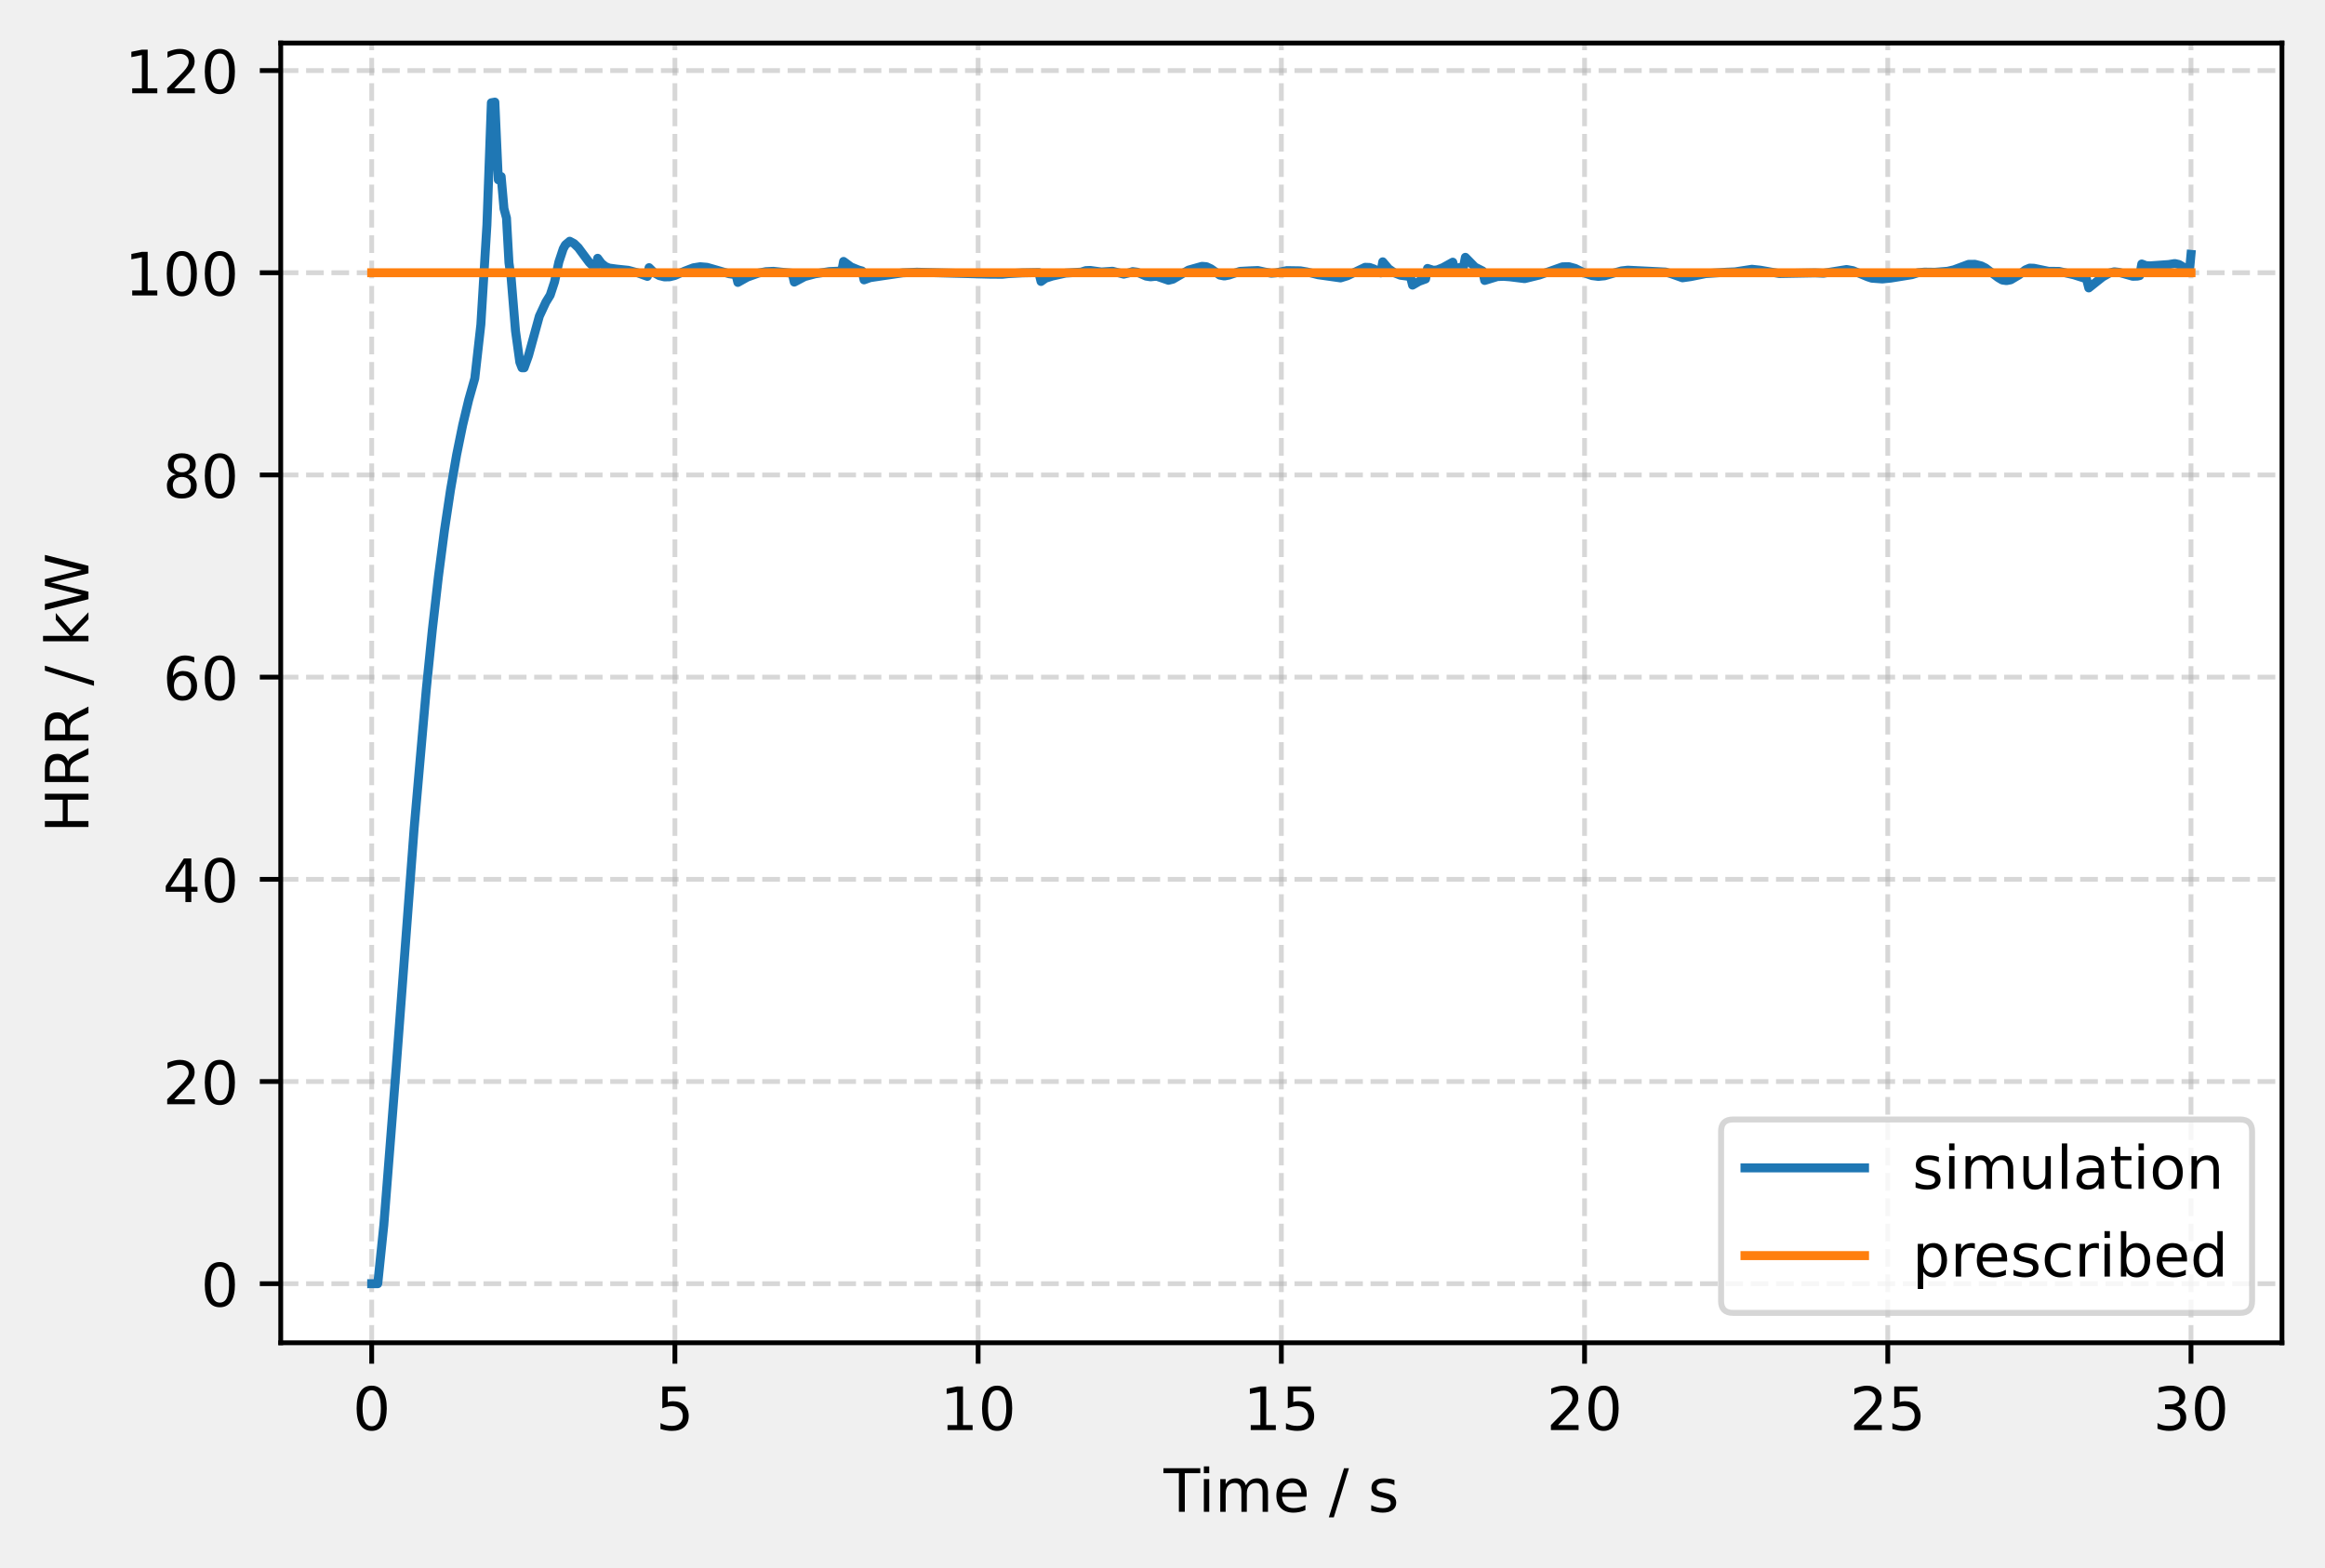
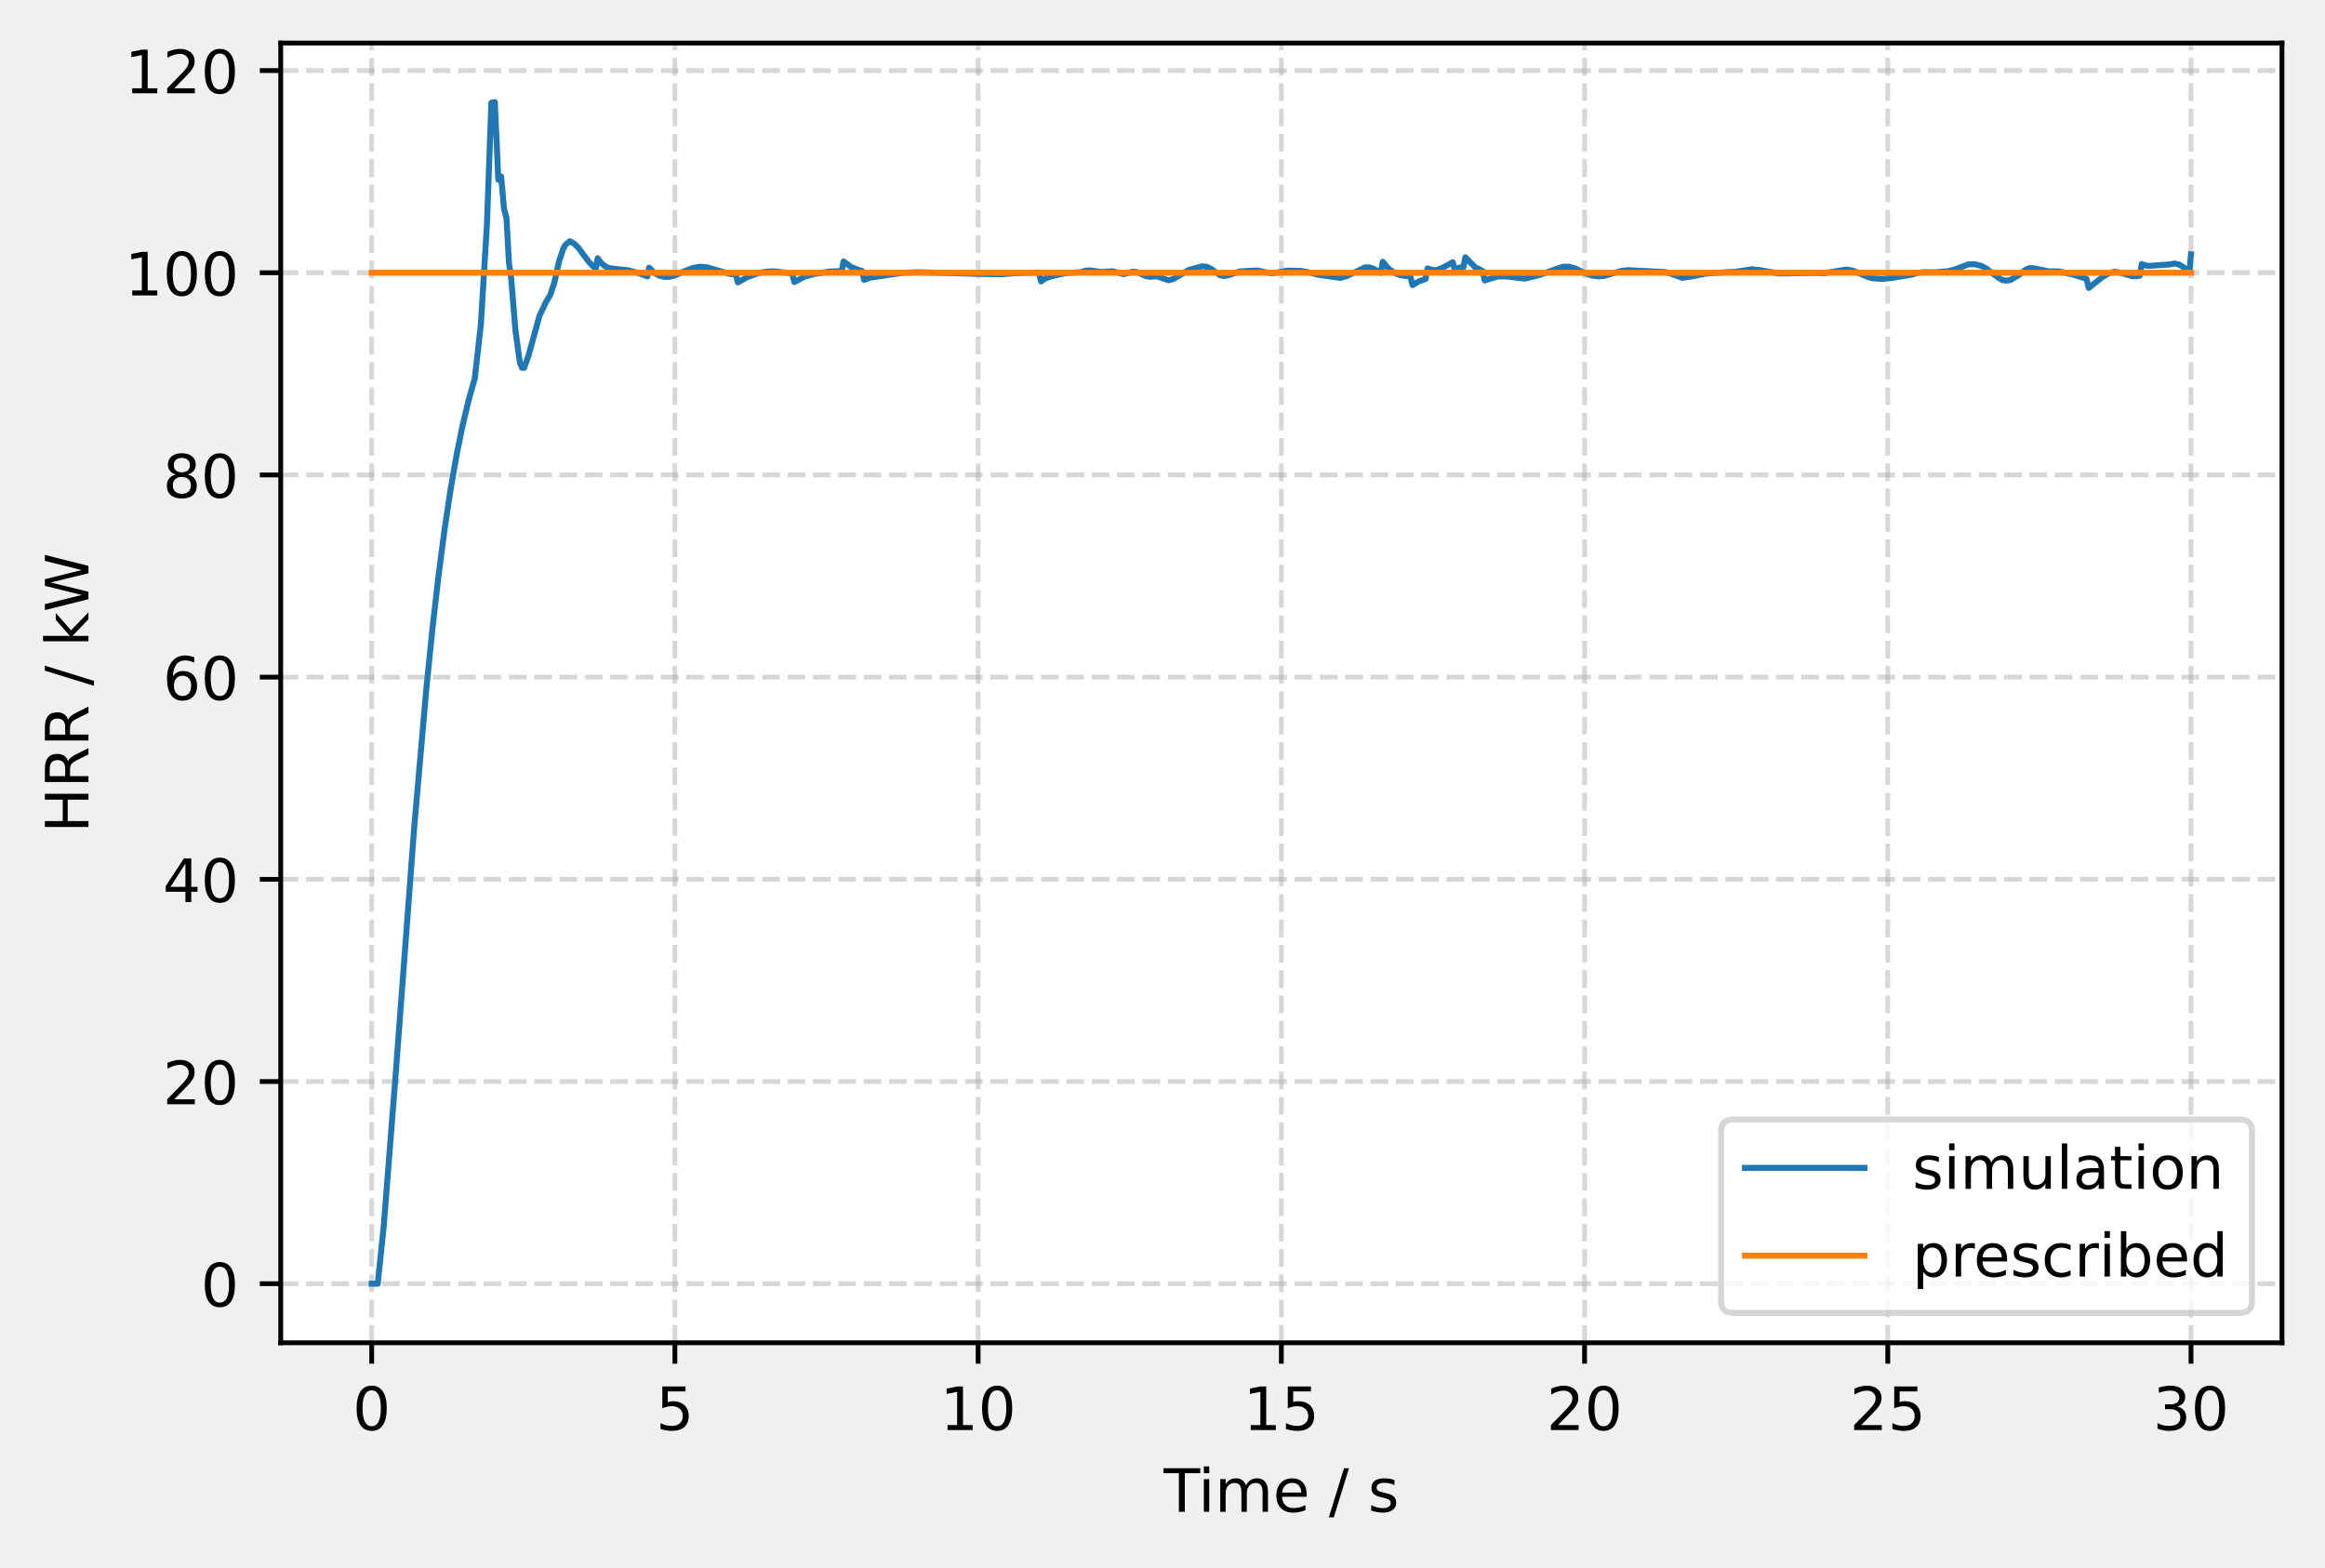
<svg xmlns="http://www.w3.org/2000/svg" xmlns:xlink="http://www.w3.org/1999/xlink" height="262.196pt" version="1.1" viewBox="0 0 388.966 262.196" width="388.966pt">
  <defs>
    <style type="text/css">*{stroke-linecap:butt;stroke-linejoin:round;}</style>
  </defs>
  <g id="figure_1">
    <g id="patch_1">
      <path d="M 0 262.196  L 388.966 262.196  L 388.966 0  L 0 0  z " style="fill:none;" />
    </g>
    <g id="axes_1">
      <g id="patch_2">
        <path d="M 46.966 224.64  L 381.766 224.64  L 381.766 7.2  L 46.966 7.2  z " style="fill:#ffffff;" />
      </g>
      <g id="matplotlib.axis_1">
        <g id="xtick_1">
          <g id="line2d_1">
-             <path clip-path="url(#p5bdfaf2847)" d="M 62.184 224.64  L 62.184 7.2  " style="fill:none;stroke:#b0b0b0;stroke-dasharray:2.96,1.28;stroke-dashoffset:0;stroke-opacity:0.5;stroke-width:0.8;" />
+             <path clip-path="url(#p1bde47444d)" d="M 62.184 224.64  L 62.184 7.2  " style="fill:none;stroke:#b0b0b0;stroke-dasharray:2.96,1.28;stroke-dashoffset:0;stroke-opacity:0.5;stroke-width:0.8;" />
          </g>
          <g id="line2d_2">
            <defs>
-               <path d="M 0 0  L 0 3.5  " id="m7201983f9f" style="stroke:#000000;stroke-width:0.8;" />
-             </defs>
-             <g>
-               <use style="stroke:#000000;stroke-width:0.8;" x="62.184" xlink:href="#m7201983f9f" y="224.64" />
+               <path d="M 0 0  L 0 3.5  " id="m5655967179" style="stroke:#000000;stroke-width:0.8;" />
+             </defs>
+             <g>
+               <use style="stroke:#000000;stroke-width:0.8;" x="62.184" xlink:href="#m5655967179" y="224.64" />
            </g>
          </g>
          <g id="text_1">
            <g transform="translate(59.00256 239.2384)scale(0.1 -0.1)">
              <defs>
                <path d="M 2034 4250  Q 1547 4250 1301 3770  Q 1056 3291 1056 2328  Q 1056 1369 1301 889  Q 1547 409 2034 409  Q 2525 409 2770 889  Q 3016 1369 3016 2328  Q 3016 3291 2770 3770  Q 2525 4250 2034 4250  z M 2034 4750  Q 2819 4750 3233 4129  Q 3647 3509 3647 2328  Q 3647 1150 3233 529  Q 2819 -91 2034 -91  Q 1250 -91 836 529  Q 422 1150 422 2328  Q 422 3509 836 4129  Q 1250 4750 2034 4750  z " id="DejaVuSans-30" transform="scale(0.015625)" />
              </defs>
              <use xlink:href="#DejaVuSans-30" />
            </g>
          </g>
        </g>
        <g id="xtick_2">
          <g id="line2d_3">
-             <path clip-path="url(#p5bdfaf2847)" d="M 112.911 224.64  L 112.911 7.2  " style="fill:none;stroke:#b0b0b0;stroke-dasharray:2.96,1.28;stroke-dashoffset:0;stroke-opacity:0.5;stroke-width:0.8;" />
+             <path clip-path="url(#p1bde47444d)" d="M 112.911 224.64  L 112.911 7.2  " style="fill:none;stroke:#b0b0b0;stroke-dasharray:2.96,1.28;stroke-dashoffset:0;stroke-opacity:0.5;stroke-width:0.8;" />
          </g>
          <g id="line2d_4">
            <g>
-               <use style="stroke:#000000;stroke-width:0.8;" x="112.911" xlink:href="#m7201983f9f" y="224.64" />
+               <use style="stroke:#000000;stroke-width:0.8;" x="112.911" xlink:href="#m5655967179" y="224.64" />
            </g>
          </g>
          <g id="text_2">
            <g transform="translate(109.7298 239.2384)scale(0.1 -0.1)">
              <defs>
                <path d="M 691 4666  L 3169 4666  L 3169 4134  L 1269 4134  L 1269 2991  Q 1406 3038 1543 3061  Q 1681 3084 1819 3084  Q 2600 3084 3056 2656  Q 3513 2228 3513 1497  Q 3513 744 3044 326  Q 2575 -91 1722 -91  Q 1428 -91 1123 -41  Q 819 9 494 109  L 494 744  Q 775 591 1075 516  Q 1375 441 1709 441  Q 2250 441 2565 725  Q 2881 1009 2881 1497  Q 2881 1984 2565 2268  Q 2250 2553 1709 2553  Q 1456 2553 1204 2497  Q 953 2441 691 2322  L 691 4666  z " id="DejaVuSans-35" transform="scale(0.015625)" />
              </defs>
              <use xlink:href="#DejaVuSans-35" />
            </g>
          </g>
        </g>
        <g id="xtick_3">
          <g id="line2d_5">
-             <path clip-path="url(#p5bdfaf2847)" d="M 163.638 224.64  L 163.638 7.2  " style="fill:none;stroke:#b0b0b0;stroke-dasharray:2.96,1.28;stroke-dashoffset:0;stroke-opacity:0.5;stroke-width:0.8;" />
+             <path clip-path="url(#p1bde47444d)" d="M 163.638 224.64  L 163.638 7.2  " style="fill:none;stroke:#b0b0b0;stroke-dasharray:2.96,1.28;stroke-dashoffset:0;stroke-opacity:0.5;stroke-width:0.8;" />
          </g>
          <g id="line2d_6">
            <g>
-               <use style="stroke:#000000;stroke-width:0.8;" x="163.638" xlink:href="#m7201983f9f" y="224.64" />
+               <use style="stroke:#000000;stroke-width:0.8;" x="163.638" xlink:href="#m5655967179" y="224.64" />
            </g>
          </g>
          <g id="text_3">
            <g transform="translate(157.2759 239.2384)scale(0.1 -0.1)">
              <defs>
                <path d="M 794 531  L 1825 531  L 1825 4091  L 703 3866  L 703 4441  L 1819 4666  L 2450 4666  L 2450 531  L 3481 531  L 3481 0  L 794 0  L 794 531  z " id="DejaVuSans-31" transform="scale(0.015625)" />
              </defs>
              <use xlink:href="#DejaVuSans-31" />
              <use x="63.623" xlink:href="#DejaVuSans-30" />
            </g>
          </g>
        </g>
        <g id="xtick_4">
          <g id="line2d_7">
-             <path clip-path="url(#p5bdfaf2847)" d="M 214.366 224.64  L 214.366 7.2  " style="fill:none;stroke:#b0b0b0;stroke-dasharray:2.96,1.28;stroke-dashoffset:0;stroke-opacity:0.5;stroke-width:0.8;" />
+             <path clip-path="url(#p1bde47444d)" d="M 214.366 224.64  L 214.366 7.2  " style="fill:none;stroke:#b0b0b0;stroke-dasharray:2.96,1.28;stroke-dashoffset:0;stroke-opacity:0.5;stroke-width:0.8;" />
          </g>
          <g id="line2d_8">
            <g>
-               <use style="stroke:#000000;stroke-width:0.8;" x="214.366" xlink:href="#m7201983f9f" y="224.64" />
+               <use style="stroke:#000000;stroke-width:0.8;" x="214.366" xlink:href="#m5655967179" y="224.64" />
            </g>
          </g>
          <g id="text_4">
            <g transform="translate(208.0031 239.2384)scale(0.1 -0.1)">
              <use xlink:href="#DejaVuSans-31" />
              <use x="63.623" xlink:href="#DejaVuSans-35" />
            </g>
          </g>
        </g>
        <g id="xtick_5">
          <g id="line2d_9">
-             <path clip-path="url(#p5bdfaf2847)" d="M 265.093 224.64  L 265.093 7.2  " style="fill:none;stroke:#b0b0b0;stroke-dasharray:2.96,1.28;stroke-dashoffset:0;stroke-opacity:0.5;stroke-width:0.8;" />
+             <path clip-path="url(#p1bde47444d)" d="M 265.093 224.64  L 265.093 7.2  " style="fill:none;stroke:#b0b0b0;stroke-dasharray:2.96,1.28;stroke-dashoffset:0;stroke-opacity:0.5;stroke-width:0.8;" />
          </g>
          <g id="line2d_10">
            <g>
-               <use style="stroke:#000000;stroke-width:0.8;" x="265.093" xlink:href="#m7201983f9f" y="224.64" />
+               <use style="stroke:#000000;stroke-width:0.8;" x="265.093" xlink:href="#m5655967179" y="224.64" />
            </g>
          </g>
          <g id="text_5">
            <g transform="translate(258.7304 239.2384)scale(0.1 -0.1)">
              <defs>
                <path d="M 1228 531  L 3431 531  L 3431 0  L 469 0  L 469 531  Q 828 903 1448 1529  Q 2069 2156 2228 2338  Q 2531 2678 2651 2914  Q 2772 3150 2772 3378  Q 2772 3750 2511 3984  Q 2250 4219 1831 4219  Q 1534 4219 1204 4116  Q 875 4013 500 3803  L 500 4441  Q 881 4594 1212 4672  Q 1544 4750 1819 4750  Q 2544 4750 2975 4387  Q 3406 4025 3406 3419  Q 3406 3131 3298 2873  Q 3191 2616 2906 2266  Q 2828 2175 2409 1742  Q 1991 1309 1228 531  z " id="DejaVuSans-32" transform="scale(0.015625)" />
              </defs>
              <use xlink:href="#DejaVuSans-32" />
              <use x="63.623" xlink:href="#DejaVuSans-30" />
            </g>
          </g>
        </g>
        <g id="xtick_6">
          <g id="line2d_11">
-             <path clip-path="url(#p5bdfaf2847)" d="M 315.82 224.64  L 315.82 7.2  " style="fill:none;stroke:#b0b0b0;stroke-dasharray:2.96,1.28;stroke-dashoffset:0;stroke-opacity:0.5;stroke-width:0.8;" />
+             <path clip-path="url(#p1bde47444d)" d="M 315.82 224.64  L 315.82 7.2  " style="fill:none;stroke:#b0b0b0;stroke-dasharray:2.96,1.28;stroke-dashoffset:0;stroke-opacity:0.5;stroke-width:0.8;" />
          </g>
          <g id="line2d_12">
            <g>
-               <use style="stroke:#000000;stroke-width:0.8;" x="315.82" xlink:href="#m7201983f9f" y="224.64" />
+               <use style="stroke:#000000;stroke-width:0.8;" x="315.82" xlink:href="#m5655967179" y="224.64" />
            </g>
          </g>
          <g id="text_6">
            <g transform="translate(309.4577 239.2384)scale(0.1 -0.1)">
              <use xlink:href="#DejaVuSans-32" />
              <use x="63.623" xlink:href="#DejaVuSans-35" />
            </g>
          </g>
        </g>
        <g id="xtick_7">
          <g id="line2d_13">
-             <path clip-path="url(#p5bdfaf2847)" d="M 366.547 224.64  L 366.547 7.2  " style="fill:none;stroke:#b0b0b0;stroke-dasharray:2.96,1.28;stroke-dashoffset:0;stroke-opacity:0.5;stroke-width:0.8;" />
+             <path clip-path="url(#p1bde47444d)" d="M 366.547 224.64  L 366.547 7.2  " style="fill:none;stroke:#b0b0b0;stroke-dasharray:2.96,1.28;stroke-dashoffset:0;stroke-opacity:0.5;stroke-width:0.8;" />
          </g>
          <g id="line2d_14">
            <g>
-               <use style="stroke:#000000;stroke-width:0.8;" x="366.547" xlink:href="#m7201983f9f" y="224.64" />
+               <use style="stroke:#000000;stroke-width:0.8;" x="366.547" xlink:href="#m5655967179" y="224.64" />
            </g>
          </g>
          <g id="text_7">
            <g transform="translate(360.1849 239.2384)scale(0.1 -0.1)">
              <defs>
                <path d="M 2597 2516  Q 3050 2419 3304 2112  Q 3559 1806 3559 1356  Q 3559 666 3084 287  Q 2609 -91 1734 -91  Q 1441 -91 1130 -33  Q 819 25 488 141  L 488 750  Q 750 597 1062 519  Q 1375 441 1716 441  Q 2309 441 2620 675  Q 2931 909 2931 1356  Q 2931 1769 2642 2001  Q 2353 2234 1838 2234  L 1294 2234  L 1294 2753  L 1863 2753  Q 2328 2753 2575 2939  Q 2822 3125 2822 3475  Q 2822 3834 2567 4026  Q 2313 4219 1838 4219  Q 1578 4219 1281 4162  Q 984 4106 628 3988  L 628 4550  Q 988 4650 1302 4700  Q 1616 4750 1894 4750  Q 2613 4750 3031 4423  Q 3450 4097 3450 3541  Q 3450 3153 3228 2886  Q 3006 2619 2597 2516  z " id="DejaVuSans-33" transform="scale(0.015625)" />
              </defs>
              <use xlink:href="#DejaVuSans-33" />
              <use x="63.623" xlink:href="#DejaVuSans-30" />
            </g>
          </g>
        </g>
        <g id="text_8">
          <g transform="translate(194.6648 252.9166)scale(0.1 -0.1)">
            <defs>
              <path d="M -19 4666  L 3928 4666  L 3928 4134  L 2272 4134  L 2272 0  L 1638 0  L 1638 4134  L -19 4134  L -19 4666  z " id="DejaVuSans-54" transform="scale(0.015625)" />
              <path d="M 603 3500  L 1178 3500  L 1178 0  L 603 0  L 603 3500  z M 603 4863  L 1178 4863  L 1178 4134  L 603 4134  L 603 4863  z " id="DejaVuSans-69" transform="scale(0.015625)" />
              <path d="M 3328 2828  Q 3544 3216 3844 3400  Q 4144 3584 4550 3584  Q 5097 3584 5394 3201  Q 5691 2819 5691 2113  L 5691 0  L 5113 0  L 5113 2094  Q 5113 2597 4934 2840  Q 4756 3084 4391 3084  Q 3944 3084 3684 2787  Q 3425 2491 3425 1978  L 3425 0  L 2847 0  L 2847 2094  Q 2847 2600 2669 2842  Q 2491 3084 2119 3084  Q 1678 3084 1418 2786  Q 1159 2488 1159 1978  L 1159 0  L 581 0  L 581 3500  L 1159 3500  L 1159 2956  Q 1356 3278 1631 3431  Q 1906 3584 2284 3584  Q 2666 3584 2933 3390  Q 3200 3197 3328 2828  z " id="DejaVuSans-6d" transform="scale(0.015625)" />
              <path d="M 3597 1894  L 3597 1613  L 953 1613  Q 991 1019 1311 708  Q 1631 397 2203 397  Q 2534 397 2845 478  Q 3156 559 3463 722  L 3463 178  Q 3153 47 2828 -22  Q 2503 -91 2169 -91  Q 1331 -91 842 396  Q 353 884 353 1716  Q 353 2575 817 3079  Q 1281 3584 2069 3584  Q 2775 3584 3186 3129  Q 3597 2675 3597 1894  z M 3022 2063  Q 3016 2534 2758 2815  Q 2500 3097 2075 3097  Q 1594 3097 1305 2825  Q 1016 2553 972 2059  L 3022 2063  z " id="DejaVuSans-65" transform="scale(0.015625)" />
              <path id="DejaVuSans-20" transform="scale(0.015625)" />
              <path d="M 1625 4666  L 2156 4666  L 531 -594  L 0 -594  L 1625 4666  z " id="DejaVuSans-2f" transform="scale(0.015625)" />
              <path d="M 2834 3397  L 2834 2853  Q 2591 2978 2328 3040  Q 2066 3103 1784 3103  Q 1356 3103 1142 2972  Q 928 2841 928 2578  Q 928 2378 1081 2264  Q 1234 2150 1697 2047  L 1894 2003  Q 2506 1872 2764 1633  Q 3022 1394 3022 966  Q 3022 478 2636 193  Q 2250 -91 1575 -91  Q 1294 -91 989 -36  Q 684 19 347 128  L 347 722  Q 666 556 975 473  Q 1284 391 1588 391  Q 1994 391 2212 530  Q 2431 669 2431 922  Q 2431 1156 2273 1281  Q 2116 1406 1581 1522  L 1381 1569  Q 847 1681 609 1914  Q 372 2147 372 2553  Q 372 3047 722 3315  Q 1072 3584 1716 3584  Q 2034 3584 2315 3537  Q 2597 3491 2834 3397  z " id="DejaVuSans-73" transform="scale(0.015625)" />
            </defs>
            <use xlink:href="#DejaVuSans-54" />
            <use x="57.959" xlink:href="#DejaVuSans-69" />
            <use x="85.742" xlink:href="#DejaVuSans-6d" />
            <use x="183.154" xlink:href="#DejaVuSans-65" />
            <use x="244.678" xlink:href="#DejaVuSans-20" />
            <use x="276.465" xlink:href="#DejaVuSans-2f" />
            <use x="310.156" xlink:href="#DejaVuSans-20" />
            <use x="341.943" xlink:href="#DejaVuSans-73" />
          </g>
        </g>
      </g>
      <g id="matplotlib.axis_2">
        <g id="ytick_1">
          <g id="line2d_15">
-             <path clip-path="url(#p5bdfaf2847)" d="M 46.966 214.756  L 381.766 214.756  " style="fill:none;stroke:#b0b0b0;stroke-dasharray:2.96,1.28;stroke-dashoffset:0;stroke-opacity:0.5;stroke-width:0.8;" />
+             <path clip-path="url(#p1bde47444d)" d="M 46.966 214.756  L 381.766 214.756  " style="fill:none;stroke:#b0b0b0;stroke-dasharray:2.96,1.28;stroke-dashoffset:0;stroke-opacity:0.5;stroke-width:0.8;" />
          </g>
          <g id="line2d_16">
            <defs>
-               <path d="M 0 0  L -3.5 0  " id="m58e84d169d" style="stroke:#000000;stroke-width:0.8;" />
-             </defs>
-             <g>
-               <use style="stroke:#000000;stroke-width:0.8;" x="46.966" xlink:href="#m58e84d169d" y="214.756" />
+               <path d="M 0 0  L -3.5 0  " id="m0938b8e1ff" style="stroke:#000000;stroke-width:0.8;" />
+             </defs>
+             <g>
+               <use style="stroke:#000000;stroke-width:0.8;" x="46.966" xlink:href="#m0938b8e1ff" y="214.756" />
            </g>
          </g>
          <g id="text_9">
            <g transform="translate(33.60312 218.5556)scale(0.1 -0.1)">
              <use xlink:href="#DejaVuSans-30" />
            </g>
          </g>
        </g>
        <g id="ytick_2">
          <g id="line2d_17">
-             <path clip-path="url(#p5bdfaf2847)" d="M 46.966 180.931  L 381.766 180.931  " style="fill:none;stroke:#b0b0b0;stroke-dasharray:2.96,1.28;stroke-dashoffset:0;stroke-opacity:0.5;stroke-width:0.8;" />
+             <path clip-path="url(#p1bde47444d)" d="M 46.966 180.931  L 381.766 180.931  " style="fill:none;stroke:#b0b0b0;stroke-dasharray:2.96,1.28;stroke-dashoffset:0;stroke-opacity:0.5;stroke-width:0.8;" />
          </g>
          <g id="line2d_18">
            <g>
-               <use style="stroke:#000000;stroke-width:0.8;" x="46.966" xlink:href="#m58e84d169d" y="180.931" />
+               <use style="stroke:#000000;stroke-width:0.8;" x="46.966" xlink:href="#m0938b8e1ff" y="180.931" />
            </g>
          </g>
          <g id="text_10">
            <g transform="translate(27.24063 184.73)scale(0.1 -0.1)">
              <use xlink:href="#DejaVuSans-32" />
              <use x="63.623" xlink:href="#DejaVuSans-30" />
            </g>
          </g>
        </g>
        <g id="ytick_3">
          <g id="line2d_19">
-             <path clip-path="url(#p5bdfaf2847)" d="M 46.966 147.105  L 381.766 147.105  " style="fill:none;stroke:#b0b0b0;stroke-dasharray:2.96,1.28;stroke-dashoffset:0;stroke-opacity:0.5;stroke-width:0.8;" />
+             <path clip-path="url(#p1bde47444d)" d="M 46.966 147.105  L 381.766 147.105  " style="fill:none;stroke:#b0b0b0;stroke-dasharray:2.96,1.28;stroke-dashoffset:0;stroke-opacity:0.5;stroke-width:0.8;" />
          </g>
          <g id="line2d_20">
            <g>
-               <use style="stroke:#000000;stroke-width:0.8;" x="46.966" xlink:href="#m58e84d169d" y="147.105" />
+               <use style="stroke:#000000;stroke-width:0.8;" x="46.966" xlink:href="#m0938b8e1ff" y="147.105" />
            </g>
          </g>
          <g id="text_11">
            <g transform="translate(27.24063 150.9043)scale(0.1 -0.1)">
              <defs>
                <path d="M 2419 4116  L 825 1625  L 2419 1625  L 2419 4116  z M 2253 4666  L 3047 4666  L 3047 1625  L 3713 1625  L 3713 1100  L 3047 1100  L 3047 0  L 2419 0  L 2419 1100  L 313 1100  L 313 1709  L 2253 4666  z " id="DejaVuSans-34" transform="scale(0.015625)" />
              </defs>
              <use xlink:href="#DejaVuSans-34" />
              <use x="63.623" xlink:href="#DejaVuSans-30" />
            </g>
          </g>
        </g>
        <g id="ytick_4">
          <g id="line2d_21">
-             <path clip-path="url(#p5bdfaf2847)" d="M 46.966 113.28  L 381.766 113.28  " style="fill:none;stroke:#b0b0b0;stroke-dasharray:2.96,1.28;stroke-dashoffset:0;stroke-opacity:0.5;stroke-width:0.8;" />
+             <path clip-path="url(#p1bde47444d)" d="M 46.966 113.28  L 381.766 113.28  " style="fill:none;stroke:#b0b0b0;stroke-dasharray:2.96,1.28;stroke-dashoffset:0;stroke-opacity:0.5;stroke-width:0.8;" />
          </g>
          <g id="line2d_22">
            <g>
-               <use style="stroke:#000000;stroke-width:0.8;" x="46.966" xlink:href="#m58e84d169d" y="113.28" />
+               <use style="stroke:#000000;stroke-width:0.8;" x="46.966" xlink:href="#m0938b8e1ff" y="113.28" />
            </g>
          </g>
          <g id="text_12">
            <g transform="translate(27.24063 117.0787)scale(0.1 -0.1)">
              <defs>
                <path d="M 2113 2584  Q 1688 2584 1439 2293  Q 1191 2003 1191 1497  Q 1191 994 1439 701  Q 1688 409 2113 409  Q 2538 409 2786 701  Q 3034 994 3034 1497  Q 3034 2003 2786 2293  Q 2538 2584 2113 2584  z M 3366 4563  L 3366 3988  Q 3128 4100 2886 4159  Q 2644 4219 2406 4219  Q 1781 4219 1451 3797  Q 1122 3375 1075 2522  Q 1259 2794 1537 2939  Q 1816 3084 2150 3084  Q 2853 3084 3261 2657  Q 3669 2231 3669 1497  Q 3669 778 3244 343  Q 2819 -91 2113 -91  Q 1303 -91 875 529  Q 447 1150 447 2328  Q 447 3434 972 4092  Q 1497 4750 2381 4750  Q 2619 4750 2861 4703  Q 3103 4656 3366 4563  z " id="DejaVuSans-36" transform="scale(0.015625)" />
              </defs>
              <use xlink:href="#DejaVuSans-36" />
              <use x="63.623" xlink:href="#DejaVuSans-30" />
            </g>
          </g>
        </g>
        <g id="ytick_5">
          <g id="line2d_23">
-             <path clip-path="url(#p5bdfaf2847)" d="M 46.966 79.454  L 381.766 79.454  " style="fill:none;stroke:#b0b0b0;stroke-dasharray:2.96,1.28;stroke-dashoffset:0;stroke-opacity:0.5;stroke-width:0.8;" />
+             <path clip-path="url(#p1bde47444d)" d="M 46.966 79.454  L 381.766 79.454  " style="fill:none;stroke:#b0b0b0;stroke-dasharray:2.96,1.28;stroke-dashoffset:0;stroke-opacity:0.5;stroke-width:0.8;" />
          </g>
          <g id="line2d_24">
            <g>
-               <use style="stroke:#000000;stroke-width:0.8;" x="46.966" xlink:href="#m58e84d169d" y="79.454" />
+               <use style="stroke:#000000;stroke-width:0.8;" x="46.966" xlink:href="#m0938b8e1ff" y="79.454" />
            </g>
          </g>
          <g id="text_13">
            <g transform="translate(27.24063 83.2531)scale(0.1 -0.1)">
              <defs>
                <path d="M 2034 2216  Q 1584 2216 1326 1975  Q 1069 1734 1069 1313  Q 1069 891 1326 650  Q 1584 409 2034 409  Q 2484 409 2743 651  Q 3003 894 3003 1313  Q 3003 1734 2745 1975  Q 2488 2216 2034 2216  z M 1403 2484  Q 997 2584 770 2862  Q 544 3141 544 3541  Q 544 4100 942 4425  Q 1341 4750 2034 4750  Q 2731 4750 3128 4425  Q 3525 4100 3525 3541  Q 3525 3141 3298 2862  Q 3072 2584 2669 2484  Q 3125 2378 3379 2068  Q 3634 1759 3634 1313  Q 3634 634 3220 271  Q 2806 -91 2034 -91  Q 1263 -91 848 271  Q 434 634 434 1313  Q 434 1759 690 2068  Q 947 2378 1403 2484  z M 1172 3481  Q 1172 3119 1398 2916  Q 1625 2713 2034 2713  Q 2441 2713 2670 2916  Q 2900 3119 2900 3481  Q 2900 3844 2670 4047  Q 2441 4250 2034 4250  Q 1625 4250 1398 4047  Q 1172 3844 1172 3481  z " id="DejaVuSans-38" transform="scale(0.015625)" />
              </defs>
              <use xlink:href="#DejaVuSans-38" />
              <use x="63.623" xlink:href="#DejaVuSans-30" />
            </g>
          </g>
        </g>
        <g id="ytick_6">
          <g id="line2d_25">
-             <path clip-path="url(#p5bdfaf2847)" d="M 46.966 45.628  L 381.766 45.628  " style="fill:none;stroke:#b0b0b0;stroke-dasharray:2.96,1.28;stroke-dashoffset:0;stroke-opacity:0.5;stroke-width:0.8;" />
+             <path clip-path="url(#p1bde47444d)" d="M 46.966 45.628  L 381.766 45.628  " style="fill:none;stroke:#b0b0b0;stroke-dasharray:2.96,1.28;stroke-dashoffset:0;stroke-opacity:0.5;stroke-width:0.8;" />
          </g>
          <g id="line2d_26">
            <g>
-               <use style="stroke:#000000;stroke-width:0.8;" x="46.966" xlink:href="#m58e84d169d" y="45.628" />
+               <use style="stroke:#000000;stroke-width:0.8;" x="46.966" xlink:href="#m0938b8e1ff" y="45.628" />
            </g>
          </g>
          <g id="text_14">
            <g transform="translate(20.87813 49.42748)scale(0.1 -0.1)">
              <use xlink:href="#DejaVuSans-31" />
              <use x="63.623" xlink:href="#DejaVuSans-30" />
              <use x="127.246" xlink:href="#DejaVuSans-30" />
            </g>
          </g>
        </g>
        <g id="ytick_7">
          <g id="line2d_27">
-             <path clip-path="url(#p5bdfaf2847)" d="M 46.966 11.803  L 381.766 11.803  " style="fill:none;stroke:#b0b0b0;stroke-dasharray:2.96,1.28;stroke-dashoffset:0;stroke-opacity:0.5;stroke-width:0.8;" />
+             <path clip-path="url(#p1bde47444d)" d="M 46.966 11.803  L 381.766 11.803  " style="fill:none;stroke:#b0b0b0;stroke-dasharray:2.96,1.28;stroke-dashoffset:0;stroke-opacity:0.5;stroke-width:0.8;" />
          </g>
          <g id="line2d_28">
            <g>
-               <use style="stroke:#000000;stroke-width:0.8;" x="46.966" xlink:href="#m58e84d169d" y="11.803" />
+               <use style="stroke:#000000;stroke-width:0.8;" x="46.966" xlink:href="#m0938b8e1ff" y="11.803" />
            </g>
          </g>
          <g id="text_15">
            <g transform="translate(20.87813 15.60186)scale(0.1 -0.1)">
              <use xlink:href="#DejaVuSans-31" />
              <use x="63.623" xlink:href="#DejaVuSans-32" />
              <use x="127.246" xlink:href="#DejaVuSans-30" />
            </g>
          </g>
        </g>
        <g id="text_16">
          <g transform="translate(14.79844 139.3302)rotate(-90)scale(0.1 -0.1)">
            <defs>
              <path d="M 628 4666  L 1259 4666  L 1259 2753  L 3553 2753  L 3553 4666  L 4184 4666  L 4184 0  L 3553 0  L 3553 2222  L 1259 2222  L 1259 0  L 628 0  L 628 4666  z " id="DejaVuSans-48" transform="scale(0.015625)" />
              <path d="M 2841 2188  Q 3044 2119 3236 1894  Q 3428 1669 3622 1275  L 4263 0  L 3584 0  L 2988 1197  Q 2756 1666 2539 1819  Q 2322 1972 1947 1972  L 1259 1972  L 1259 0  L 628 0  L 628 4666  L 2053 4666  Q 2853 4666 3247 4331  Q 3641 3997 3641 3322  Q 3641 2881 3436 2590  Q 3231 2300 2841 2188  z M 1259 4147  L 1259 2491  L 2053 2491  Q 2509 2491 2742 2702  Q 2975 2913 2975 3322  Q 2975 3731 2742 3939  Q 2509 4147 2053 4147  L 1259 4147  z " id="DejaVuSans-52" transform="scale(0.015625)" />
              <path d="M 581 4863  L 1159 4863  L 1159 1991  L 2875 3500  L 3609 3500  L 1753 1863  L 3688 0  L 2938 0  L 1159 1709  L 1159 0  L 581 0  L 581 4863  z " id="DejaVuSans-6b" transform="scale(0.015625)" />
              <path d="M 213 4666  L 850 4666  L 1831 722  L 2809 4666  L 3519 4666  L 4500 722  L 5478 4666  L 6119 4666  L 4947 0  L 4153 0  L 3169 4050  L 2175 0  L 1381 0  L 213 4666  z " id="DejaVuSans-57" transform="scale(0.015625)" />
            </defs>
            <use xlink:href="#DejaVuSans-48" />
            <use x="75.195" xlink:href="#DejaVuSans-52" />
            <use x="144.678" xlink:href="#DejaVuSans-52" />
            <use x="214.16" xlink:href="#DejaVuSans-20" />
            <use x="245.947" xlink:href="#DejaVuSans-2f" />
            <use x="279.639" xlink:href="#DejaVuSans-20" />
            <use x="311.426" xlink:href="#DejaVuSans-6b" />
            <use x="369.336" xlink:href="#DejaVuSans-57" />
          </g>
        </g>
      </g>
      <g id="line2d_29">
-         <path clip-path="url(#p5bdfaf2847)" d="M 62.184 214.756  L 63.198 214.756  L 64.213 204.953  L 66.242 179.114  L 69.286 138.548  L 71.315 115.348  L 72.329 105.35  L 73.344 96.48  L 74.358 88.698  L 75.373 81.937  L 76.387 76.11  L 77.402 71.124  L 78.417 66.887  L 79.431 63.304  L 80.446 54.302  L 81.46 37.647  L 82.205 17.188  L 82.787 17.084  L 83.37 30.08  L 83.843 29.535  L 84.317 34.914  L 84.733 36.467  L 85.149 43.967  L 85.512 46.481  L 86.238 55.329  L 86.964 60.597  L 87.327 61.527  L 87.69 61.528  L 88.416 59.505  L 90.23 52.902  L 91.319 50.555  L 92.045 49.372  L 92.771 47.164  L 93.497 43.823  L 94.222 41.634  L 94.585 40.97  L 95.311 40.356  L 96.037 40.746  L 96.763 41.452  L 97.489 42.437  L 98.577 43.895  L 99.666 44.978  L 99.986 43.209  L 100.626 44.067  L 101.266 44.578  L 101.905 44.844  L 103.185 45.018  L 105.104 45.219  L 106.703 45.653  L 108.303 46.239  L 108.588 44.777  L 109.443 45.623  L 110.298 46.109  L 111.154 46.321  L 112.009 46.307  L 112.864 46.099  L 114.575 45.348  L 116 44.802  L 117.141 44.621  L 118.281 44.72  L 119.707 45.129  L 121.987 45.796  L 123.128 45.957  L 123.441 47.247  L 125.009 46.369  L 126.891 45.687  L 128.145 45.447  L 129.4 45.392  L 131.909 45.653  L 132.536 45.708  L 132.881 47.191  L 134.606 46.279  L 136.331 45.815  L 138.745 45.433  L 140.47 45.359  L 140.815 45.362  L 141.124 43.736  L 142.36 44.651  L 143.597 45.159  L 144.215 45.332  L 144.555 46.818  L 145.574 46.449  L 151.013 45.644  L 153.393 45.538  L 165.63 45.871  L 167.67 45.886  L 168.689 45.777  L 171.069 45.647  L 173.788 45.596  L 174.162 47.087  L 174.91 46.551  L 176.032 46.192  L 178.275 45.688  L 180.893 45.522  L 181.641 45.273  L 182.389 45.243  L 184.258 45.503  L 186.128 45.377  L 187.997 45.864  L 188.745 45.686  L 189.493 45.435  L 190.241 45.53  L 191.737 46.194  L 192.485 46.31  L 193.232 46.232  L 193.606 46.243  L 195.476 46.889  L 196.224 46.707  L 198.841 45.185  L 201.085 44.554  L 201.833 44.618  L 202.58 44.965  L 204.076 46.025  L 204.824 46.173  L 205.572 46.028  L 207.441 45.399  L 208.937 45.318  L 210.433 45.258  L 211.555 45.503  L 212.676 45.71  L 213.424 45.651  L 215.294 45.273  L 217.537 45.309  L 218.659 45.495  L 220.529 45.966  L 224.268 46.493  L 225.39 46.147  L 228.381 44.718  L 229.129 44.742  L 229.877 45.008  L 230.625 45.432  L 230.998 45.657  L 231.329 43.8  L 232.319 44.97  L 233.31 45.657  L 234.3 46.05  L 235.621 46.224  L 235.951 46.24  L 236.314 47.698  L 237.404 47.066  L 238.493 46.672  L 238.818 44.908  L 239.794 45.218  L 240.444 45.154  L 241.419 44.763  L 243.045 43.861  L 243.402 45.243  L 244.117 44.77  L 244.833 44.674  L 245.153 43.048  L 246.753 44.679  L 248.033 45.33  L 248.385 46.919  L 250.497 46.27  L 251.553 46.229  L 252.609 46.309  L 255.073 46.616  L 257.537 46.009  L 261.409 44.636  L 262.465 44.617  L 263.521 44.906  L 264.929 45.599  L 266.337 46.105  L 267.393 46.243  L 268.449 46.14  L 269.857 45.721  L 271.265 45.32  L 272.321 45.2  L 278.657 45.514  L 279.713 45.844  L 281.473 46.475  L 282.881 46.275  L 285.345 45.775  L 288.865 45.537  L 290.273 45.483  L 293.089 45.045  L 294.497 45.2  L 297.666 45.76  L 303.65 45.65  L 305.058 45.712  L 308.93 45.086  L 309.986 45.28  L 312.45 46.308  L 313.154 46.541  L 314.914 46.668  L 316.322 46.524  L 319.842 45.955  L 320.898 45.619  L 321.954 45.528  L 323.714 45.55  L 325.826 45.381  L 326.882 45.137  L 329.346 44.218  L 330.402 44.215  L 331.458 44.483  L 332.162 44.833  L 333.218 45.636  L 334.274 46.426  L 334.978 46.849  L 335.682 46.945  L 336.386 46.813  L 337.794 45.979  L 338.85 45.147  L 339.554 44.852  L 340.258 44.877  L 342.722 45.389  L 344.482 45.404  L 346.946 45.973  L 349.058 46.641  L 349.446 48.169  L 350.607 47.239  L 351.769 46.321  L 352.931 45.665  L 353.705 45.468  L 354.479 45.556  L 356.803 46.221  L 357.577 46.195  L 357.964 46.109  L 358.31 44.164  L 359.003 44.432  L 359.695 44.474  L 362.81 44.254  L 363.848 44.09  L 364.54 44.25  L 365.233 44.655  L 366.271 45.524  L 366.547 42.556  L 366.547 42.556  " style="fill:none;stroke:#1f77b4;stroke-linecap:square;stroke-width:1.5;" />
+         <path clip-path="url(#p1bde47444d)" d="M 62.184 214.756  L 63.198 214.756  L 64.213 204.953  L 66.242 179.114  L 69.286 138.548  L 71.315 115.348  L 72.329 105.35  L 73.344 96.48  L 74.358 88.698  L 75.373 81.937  L 76.387 76.11  L 77.402 71.124  L 78.417 66.887  L 79.431 63.304  L 80.446 54.302  L 81.46 37.647  L 82.205 17.188  L 82.787 17.084  L 83.37 30.08  L 83.843 29.535  L 84.317 34.914  L 84.733 36.467  L 85.149 43.967  L 85.512 46.481  L 86.238 55.329  L 86.964 60.597  L 87.327 61.527  L 87.69 61.528  L 88.416 59.505  L 90.23 52.902  L 91.319 50.555  L 92.045 49.372  L 92.771 47.164  L 93.497 43.823  L 94.222 41.634  L 94.585 40.97  L 95.311 40.356  L 96.037 40.746  L 96.763 41.452  L 97.489 42.437  L 98.577 43.895  L 99.666 44.978  L 99.986 43.209  L 100.626 44.067  L 101.266 44.578  L 101.905 44.844  L 103.185 45.018  L 105.104 45.219  L 106.703 45.653  L 108.303 46.239  L 108.588 44.777  L 109.443 45.623  L 110.298 46.109  L 111.154 46.321  L 112.009 46.307  L 112.864 46.099  L 114.575 45.348  L 116 44.802  L 117.141 44.621  L 118.281 44.72  L 119.707 45.129  L 121.987 45.796  L 123.128 45.957  L 123.441 47.247  L 125.009 46.369  L 126.891 45.687  L 128.145 45.447  L 129.4 45.392  L 131.909 45.653  L 132.536 45.708  L 132.881 47.191  L 134.606 46.279  L 136.331 45.815  L 138.745 45.433  L 140.47 45.359  L 140.815 45.362  L 141.124 43.736  L 142.36 44.651  L 143.597 45.159  L 144.215 45.332  L 144.555 46.818  L 145.574 46.449  L 151.013 45.644  L 153.393 45.538  L 165.63 45.871  L 167.67 45.886  L 168.689 45.777  L 171.069 45.647  L 173.788 45.596  L 174.162 47.087  L 174.91 46.551  L 176.032 46.192  L 178.275 45.688  L 180.893 45.522  L 181.641 45.273  L 182.389 45.243  L 184.258 45.503  L 186.128 45.377  L 187.997 45.864  L 188.745 45.686  L 189.493 45.435  L 190.241 45.53  L 191.737 46.194  L 192.485 46.31  L 193.232 46.232  L 193.606 46.243  L 195.476 46.889  L 196.224 46.707  L 198.841 45.185  L 201.085 44.554  L 201.833 44.618  L 202.58 44.965  L 204.076 46.025  L 204.824 46.173  L 205.572 46.028  L 207.441 45.399  L 208.937 45.318  L 210.433 45.258  L 211.555 45.503  L 212.676 45.71  L 213.424 45.651  L 215.294 45.273  L 217.537 45.309  L 218.659 45.495  L 220.529 45.966  L 224.268 46.493  L 225.39 46.147  L 228.381 44.718  L 229.129 44.742  L 229.877 45.008  L 230.625 45.432  L 230.998 45.657  L 231.329 43.8  L 232.319 44.97  L 233.31 45.657  L 234.3 46.05  L 235.621 46.224  L 235.951 46.24  L 236.314 47.698  L 237.404 47.066  L 238.493 46.672  L 238.818 44.908  L 239.794 45.218  L 240.444 45.154  L 241.419 44.763  L 243.045 43.861  L 243.402 45.243  L 244.117 44.77  L 244.833 44.674  L 245.153 43.048  L 246.753 44.679  L 248.033 45.33  L 248.385 46.919  L 250.497 46.27  L 251.553 46.229  L 252.609 46.309  L 255.073 46.616  L 257.537 46.009  L 261.409 44.636  L 262.465 44.617  L 263.521 44.906  L 264.929 45.599  L 266.337 46.105  L 267.393 46.243  L 268.449 46.14  L 269.857 45.721  L 271.265 45.32  L 272.321 45.2  L 278.657 45.514  L 279.713 45.844  L 281.473 46.475  L 282.881 46.275  L 285.345 45.775  L 288.865 45.537  L 290.273 45.483  L 293.089 45.045  L 294.497 45.2  L 297.666 45.76  L 303.65 45.65  L 305.058 45.712  L 308.93 45.086  L 309.986 45.28  L 312.45 46.308  L 313.154 46.541  L 314.914 46.668  L 316.322 46.524  L 319.842 45.955  L 320.898 45.619  L 321.954 45.528  L 323.714 45.55  L 325.826 45.381  L 326.882 45.137  L 329.346 44.218  L 330.402 44.215  L 331.458 44.483  L 332.162 44.833  L 333.218 45.636  L 334.274 46.426  L 334.978 46.849  L 335.682 46.945  L 336.386 46.813  L 337.794 45.979  L 338.85 45.147  L 339.554 44.852  L 340.258 44.877  L 342.722 45.389  L 344.482 45.404  L 346.946 45.973  L 349.058 46.641  L 349.446 48.169  L 350.607 47.239  L 351.769 46.321  L 352.931 45.665  L 353.705 45.468  L 354.479 45.556  L 356.803 46.221  L 357.577 46.195  L 357.964 46.109  L 358.31 44.164  L 359.003 44.432  L 359.695 44.474  L 362.81 44.254  L 363.848 44.09  L 364.54 44.25  L 365.233 44.655  L 366.271 45.524  L 366.547 42.556  L 366.547 42.556  " style="fill:none;stroke:#1f77b4;stroke-linecap:square;" />
      </g>
      <g id="line2d_30">
-         <path clip-path="url(#p5bdfaf2847)" d="M 62.184 45.628  L 366.547 45.628  " style="fill:none;stroke:#ff7f0e;stroke-linecap:square;stroke-width:1.5;" />
+         <path clip-path="url(#p1bde47444d)" d="M 62.184 45.628  L 366.547 45.628  " style="fill:none;stroke:#ff7f0e;stroke-linecap:square;" />
      </g>
      <g id="patch_3">
        <path d="M 46.966 224.64  L 46.966 7.2  " style="fill:none;stroke:#000000;stroke-linecap:square;stroke-linejoin:miter;stroke-width:0.8;" />
      </g>
      <g id="patch_4">
        <path d="M 381.766 224.64  L 381.766 7.2  " style="fill:none;stroke:#000000;stroke-linecap:square;stroke-linejoin:miter;stroke-width:0.8;" />
      </g>
      <g id="patch_5">
        <path d="M 46.966 224.64  L 381.766 224.64  " style="fill:none;stroke:#000000;stroke-linecap:square;stroke-linejoin:miter;stroke-width:0.8;" />
      </g>
      <g id="patch_6">
        <path d="M 46.966 7.2  L 381.766 7.2  " style="fill:none;stroke:#000000;stroke-linecap:square;stroke-linejoin:miter;stroke-width:0.8;" />
      </g>
      <g id="legend_1">
        <g id="patch_7">
          <path d="M 289.931 219.64  L 374.766 219.64  Q 376.766 219.64 376.766 217.64  L 376.766 189.284  Q 376.766 187.284 374.766 187.284  L 289.931 187.284  Q 287.931 187.284 287.931 189.284  L 287.931 217.64  Q 287.931 219.64 289.931 219.64  z " style="fill:#ffffff;opacity:0.8;stroke:#cccccc;stroke-linejoin:miter;" />
        </g>
        <g id="line2d_31">
-           <path d="M 291.931 195.382  L 311.931 195.382  " style="fill:none;stroke:#1f77b4;stroke-linecap:square;stroke-width:1.5;" />
+           <path d="M 291.931 195.382  L 311.931 195.382  " style="fill:none;stroke:#1f77b4;stroke-linecap:square;" />
        </g>
        <g id="line2d_32" />
        <g id="text_17">
          <g transform="translate(319.9312 198.8822)scale(0.1 -0.1)">
            <defs>
              <path d="M 544 1381  L 544 3500  L 1119 3500  L 1119 1403  Q 1119 906 1312 657  Q 1506 409 1894 409  Q 2359 409 2629 706  Q 2900 1003 2900 1516  L 2900 3500  L 3475 3500  L 3475 0  L 2900 0  L 2900 538  Q 2691 219 2414 64  Q 2138 -91 1772 -91  Q 1169 -91 856 284  Q 544 659 544 1381  z M 1991 3584  L 1991 3584  z " id="DejaVuSans-75" transform="scale(0.015625)" />
              <path d="M 603 4863  L 1178 4863  L 1178 0  L 603 0  L 603 4863  z " id="DejaVuSans-6c" transform="scale(0.015625)" />
              <path d="M 2194 1759  Q 1497 1759 1228 1600  Q 959 1441 959 1056  Q 959 750 1161 570  Q 1363 391 1709 391  Q 2188 391 2477 730  Q 2766 1069 2766 1631  L 2766 1759  L 2194 1759  z M 3341 1997  L 3341 0  L 2766 0  L 2766 531  Q 2569 213 2275 61  Q 1981 -91 1556 -91  Q 1019 -91 701 211  Q 384 513 384 1019  Q 384 1609 779 1909  Q 1175 2209 1959 2209  L 2766 2209  L 2766 2266  Q 2766 2663 2505 2880  Q 2244 3097 1772 3097  Q 1472 3097 1187 3025  Q 903 2953 641 2809  L 641 3341  Q 956 3463 1253 3523  Q 1550 3584 1831 3584  Q 2591 3584 2966 3190  Q 3341 2797 3341 1997  z " id="DejaVuSans-61" transform="scale(0.015625)" />
              <path d="M 1172 4494  L 1172 3500  L 2356 3500  L 2356 3053  L 1172 3053  L 1172 1153  Q 1172 725 1289 603  Q 1406 481 1766 481  L 2356 481  L 2356 0  L 1766 0  Q 1100 0 847 248  Q 594 497 594 1153  L 594 3053  L 172 3053  L 172 3500  L 594 3500  L 594 4494  L 1172 4494  z " id="DejaVuSans-74" transform="scale(0.015625)" />
              <path d="M 1959 3097  Q 1497 3097 1228 2736  Q 959 2375 959 1747  Q 959 1119 1226 758  Q 1494 397 1959 397  Q 2419 397 2687 759  Q 2956 1122 2956 1747  Q 2956 2369 2687 2733  Q 2419 3097 1959 3097  z M 1959 3584  Q 2709 3584 3137 3096  Q 3566 2609 3566 1747  Q 3566 888 3137 398  Q 2709 -91 1959 -91  Q 1206 -91 779 398  Q 353 888 353 1747  Q 353 2609 779 3096  Q 1206 3584 1959 3584  z " id="DejaVuSans-6f" transform="scale(0.015625)" />
              <path d="M 3513 2113  L 3513 0  L 2938 0  L 2938 2094  Q 2938 2591 2744 2837  Q 2550 3084 2163 3084  Q 1697 3084 1428 2787  Q 1159 2491 1159 1978  L 1159 0  L 581 0  L 581 3500  L 1159 3500  L 1159 2956  Q 1366 3272 1645 3428  Q 1925 3584 2291 3584  Q 2894 3584 3203 3211  Q 3513 2838 3513 2113  z " id="DejaVuSans-6e" transform="scale(0.015625)" />
            </defs>
            <use xlink:href="#DejaVuSans-73" />
            <use x="52.1" xlink:href="#DejaVuSans-69" />
            <use x="79.883" xlink:href="#DejaVuSans-6d" />
            <use x="177.295" xlink:href="#DejaVuSans-75" />
            <use x="240.674" xlink:href="#DejaVuSans-6c" />
            <use x="268.457" xlink:href="#DejaVuSans-61" />
            <use x="329.736" xlink:href="#DejaVuSans-74" />
            <use x="368.945" xlink:href="#DejaVuSans-69" />
            <use x="396.729" xlink:href="#DejaVuSans-6f" />
            <use x="457.91" xlink:href="#DejaVuSans-6e" />
          </g>
        </g>
        <g id="line2d_33">
-           <path d="M 291.931 210.06  L 311.931 210.06  " style="fill:none;stroke:#ff7f0e;stroke-linecap:square;stroke-width:1.5;" />
+           <path d="M 291.931 210.06  L 311.931 210.06  " style="fill:none;stroke:#ff7f0e;stroke-linecap:square;" />
        </g>
        <g id="line2d_34" />
        <g id="text_18">
          <g transform="translate(319.9312 213.5603)scale(0.1 -0.1)">
            <defs>
              <path d="M 1159 525  L 1159 -1331  L 581 -1331  L 581 3500  L 1159 3500  L 1159 2969  Q 1341 3281 1617 3432  Q 1894 3584 2278 3584  Q 2916 3584 3314 3078  Q 3713 2572 3713 1747  Q 3713 922 3314 415  Q 2916 -91 2278 -91  Q 1894 -91 1617 61  Q 1341 213 1159 525  z M 3116 1747  Q 3116 2381 2855 2742  Q 2594 3103 2138 3103  Q 1681 3103 1420 2742  Q 1159 2381 1159 1747  Q 1159 1113 1420 752  Q 1681 391 2138 391  Q 2594 391 2855 752  Q 3116 1113 3116 1747  z " id="DejaVuSans-70" transform="scale(0.015625)" />
              <path d="M 2631 2963  Q 2534 3019 2420 3045  Q 2306 3072 2169 3072  Q 1681 3072 1420 2755  Q 1159 2438 1159 1844  L 1159 0  L 581 0  L 581 3500  L 1159 3500  L 1159 2956  Q 1341 3275 1631 3429  Q 1922 3584 2338 3584  Q 2397 3584 2469 3576  Q 2541 3569 2628 3553  L 2631 2963  z " id="DejaVuSans-72" transform="scale(0.015625)" />
              <path d="M 3122 3366  L 3122 2828  Q 2878 2963 2633 3030  Q 2388 3097 2138 3097  Q 1578 3097 1268 2742  Q 959 2388 959 1747  Q 959 1106 1268 751  Q 1578 397 2138 397  Q 2388 397 2633 464  Q 2878 531 3122 666  L 3122 134  Q 2881 22 2623 -34  Q 2366 -91 2075 -91  Q 1284 -91 818 406  Q 353 903 353 1747  Q 353 2603 823 3093  Q 1294 3584 2113 3584  Q 2378 3584 2631 3529  Q 2884 3475 3122 3366  z " id="DejaVuSans-63" transform="scale(0.015625)" />
              <path d="M 3116 1747  Q 3116 2381 2855 2742  Q 2594 3103 2138 3103  Q 1681 3103 1420 2742  Q 1159 2381 1159 1747  Q 1159 1113 1420 752  Q 1681 391 2138 391  Q 2594 391 2855 752  Q 3116 1113 3116 1747  z M 1159 2969  Q 1341 3281 1617 3432  Q 1894 3584 2278 3584  Q 2916 3584 3314 3078  Q 3713 2572 3713 1747  Q 3713 922 3314 415  Q 2916 -91 2278 -91  Q 1894 -91 1617 61  Q 1341 213 1159 525  L 1159 0  L 581 0  L 581 4863  L 1159 4863  L 1159 2969  z " id="DejaVuSans-62" transform="scale(0.015625)" />
              <path d="M 2906 2969  L 2906 4863  L 3481 4863  L 3481 0  L 2906 0  L 2906 525  Q 2725 213 2448 61  Q 2172 -91 1784 -91  Q 1150 -91 751 415  Q 353 922 353 1747  Q 353 2572 751 3078  Q 1150 3584 1784 3584  Q 2172 3584 2448 3432  Q 2725 3281 2906 2969  z M 947 1747  Q 947 1113 1208 752  Q 1469 391 1925 391  Q 2381 391 2643 752  Q 2906 1113 2906 1747  Q 2906 2381 2643 2742  Q 2381 3103 1925 3103  Q 1469 3103 1208 2742  Q 947 2381 947 1747  z " id="DejaVuSans-64" transform="scale(0.015625)" />
            </defs>
            <use xlink:href="#DejaVuSans-70" />
            <use x="63.477" xlink:href="#DejaVuSans-72" />
            <use x="102.34" xlink:href="#DejaVuSans-65" />
            <use x="163.863" xlink:href="#DejaVuSans-73" />
            <use x="215.963" xlink:href="#DejaVuSans-63" />
            <use x="270.943" xlink:href="#DejaVuSans-72" />
            <use x="312.057" xlink:href="#DejaVuSans-69" />
            <use x="339.84" xlink:href="#DejaVuSans-62" />
            <use x="403.316" xlink:href="#DejaVuSans-65" />
            <use x="464.84" xlink:href="#DejaVuSans-64" />
          </g>
        </g>
      </g>
    </g>
  </g>
  <defs>
-     <clipPath id="p5bdfaf2847">
+     <clipPath id="p1bde47444d">
      <rect height="217.44" width="334.8" x="46.966" y="7.2" />
    </clipPath>
  </defs>
</svg>
